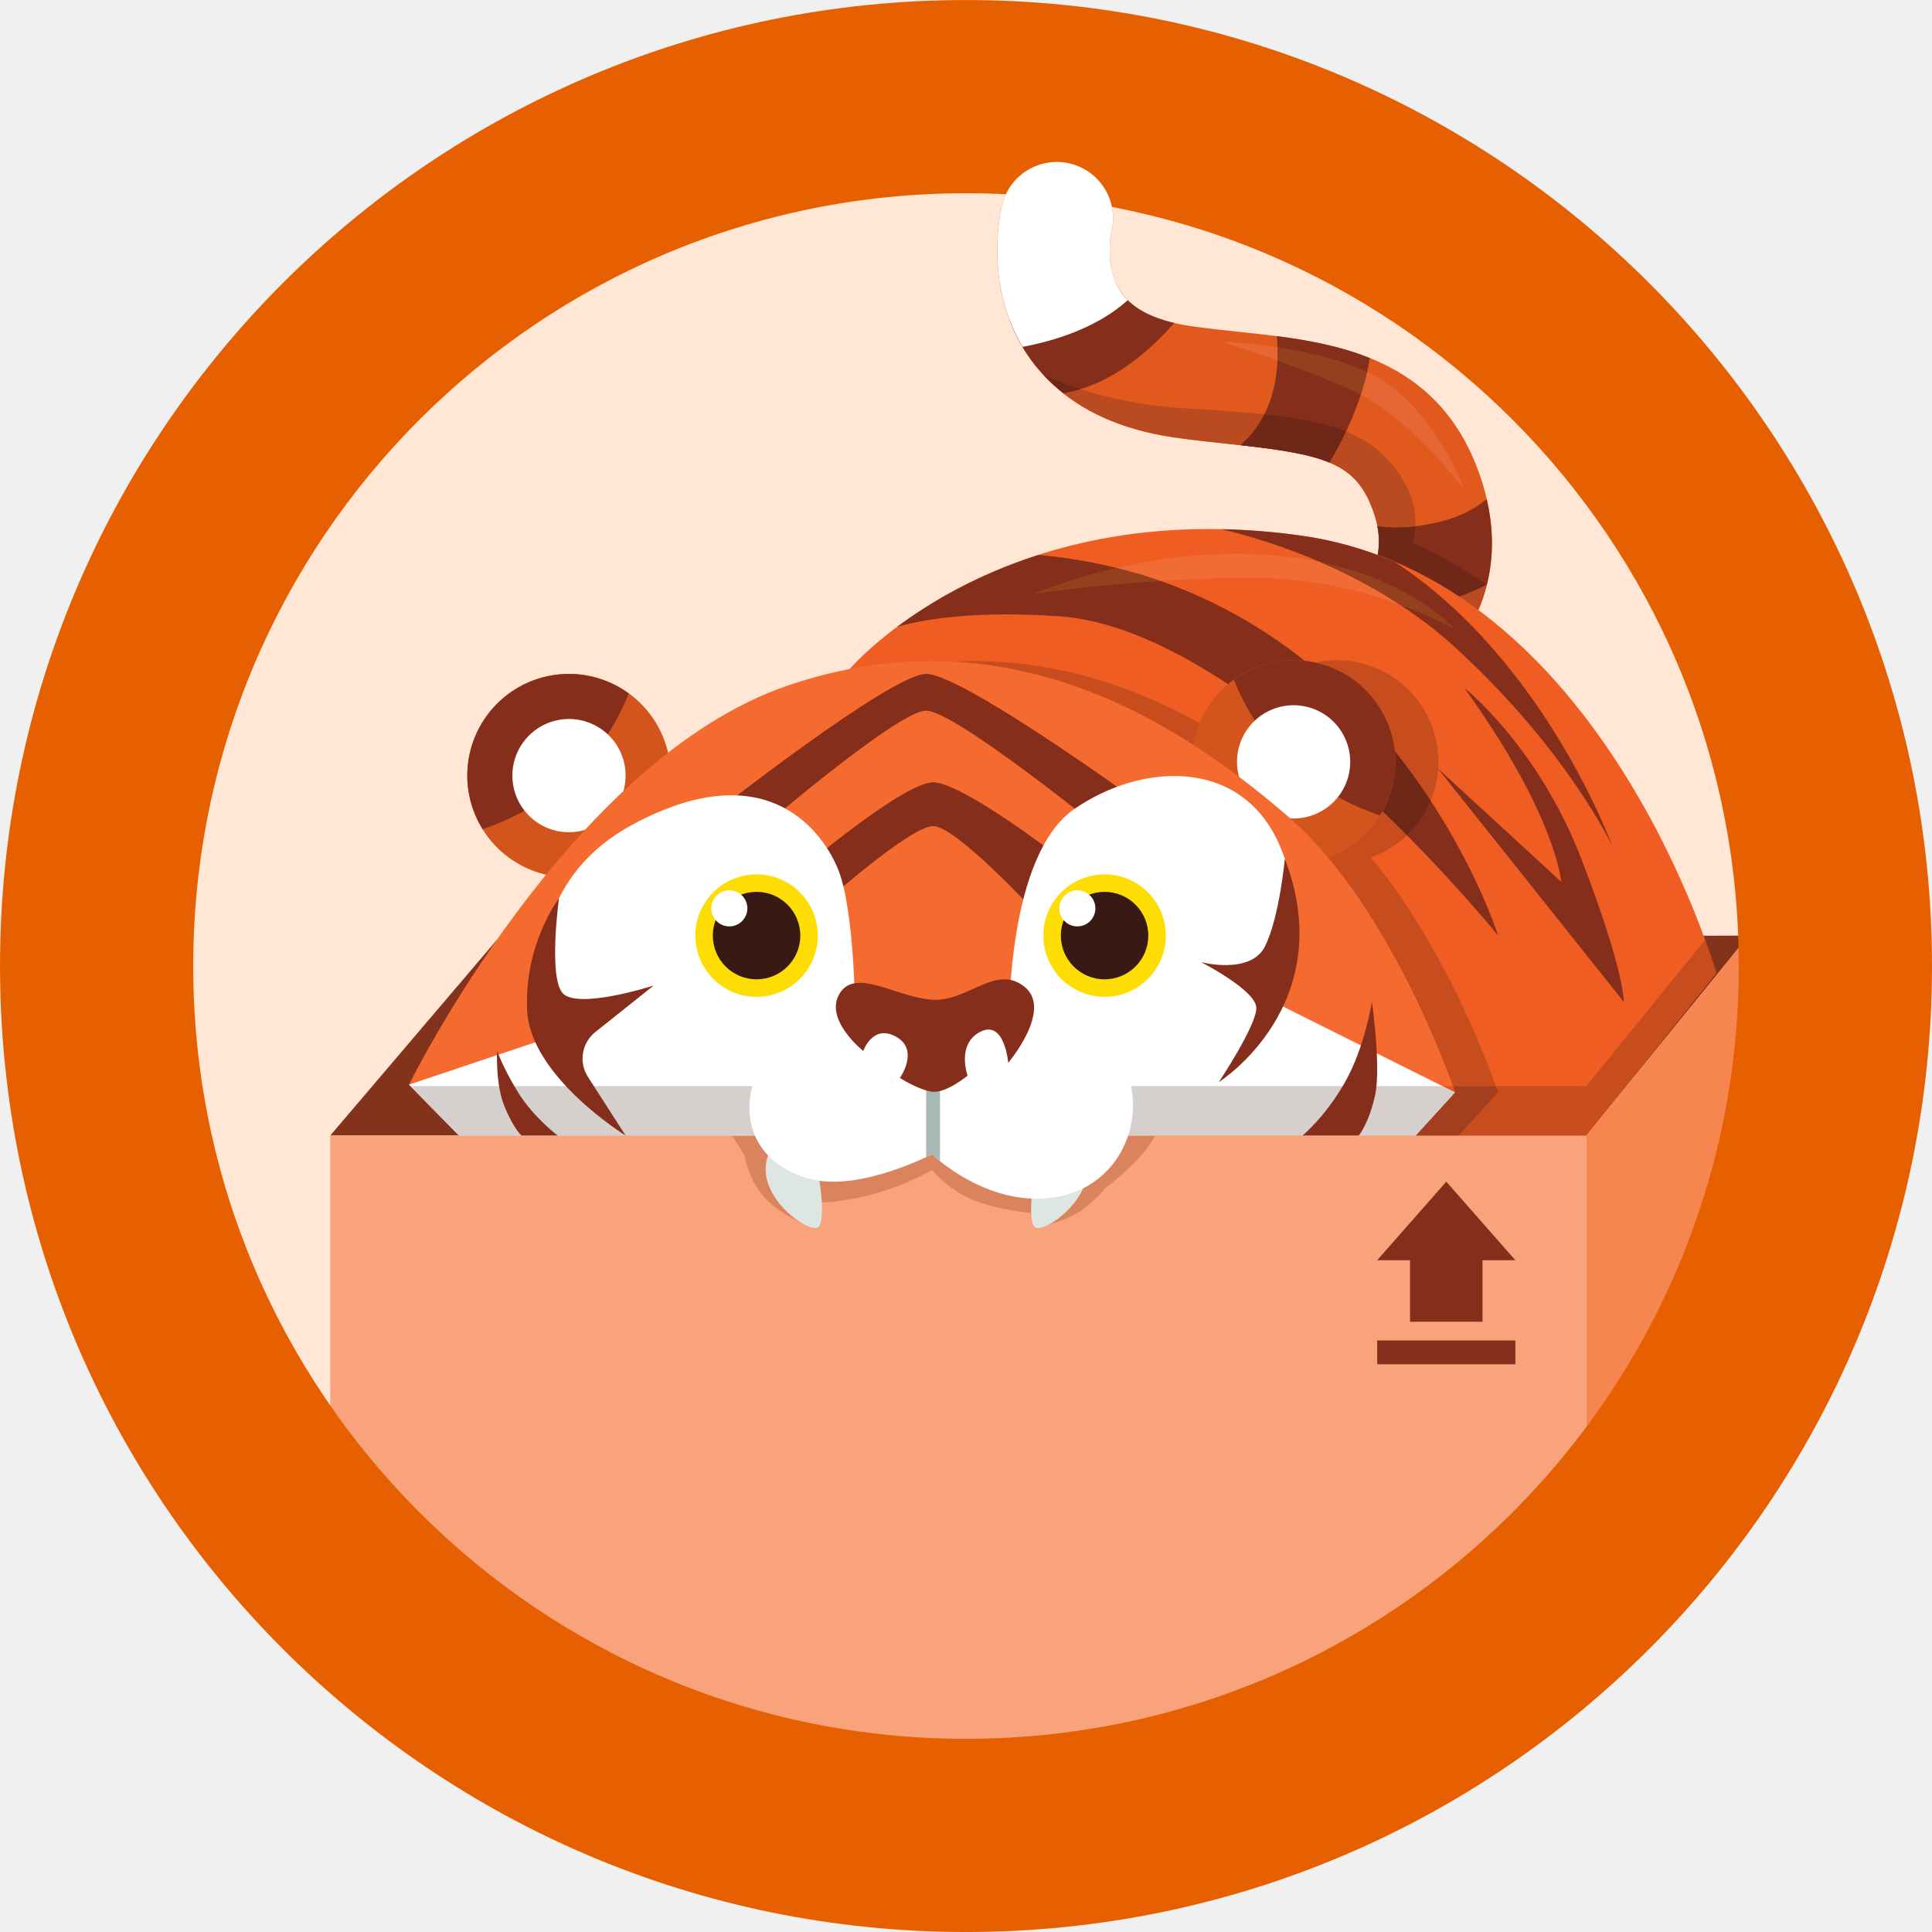
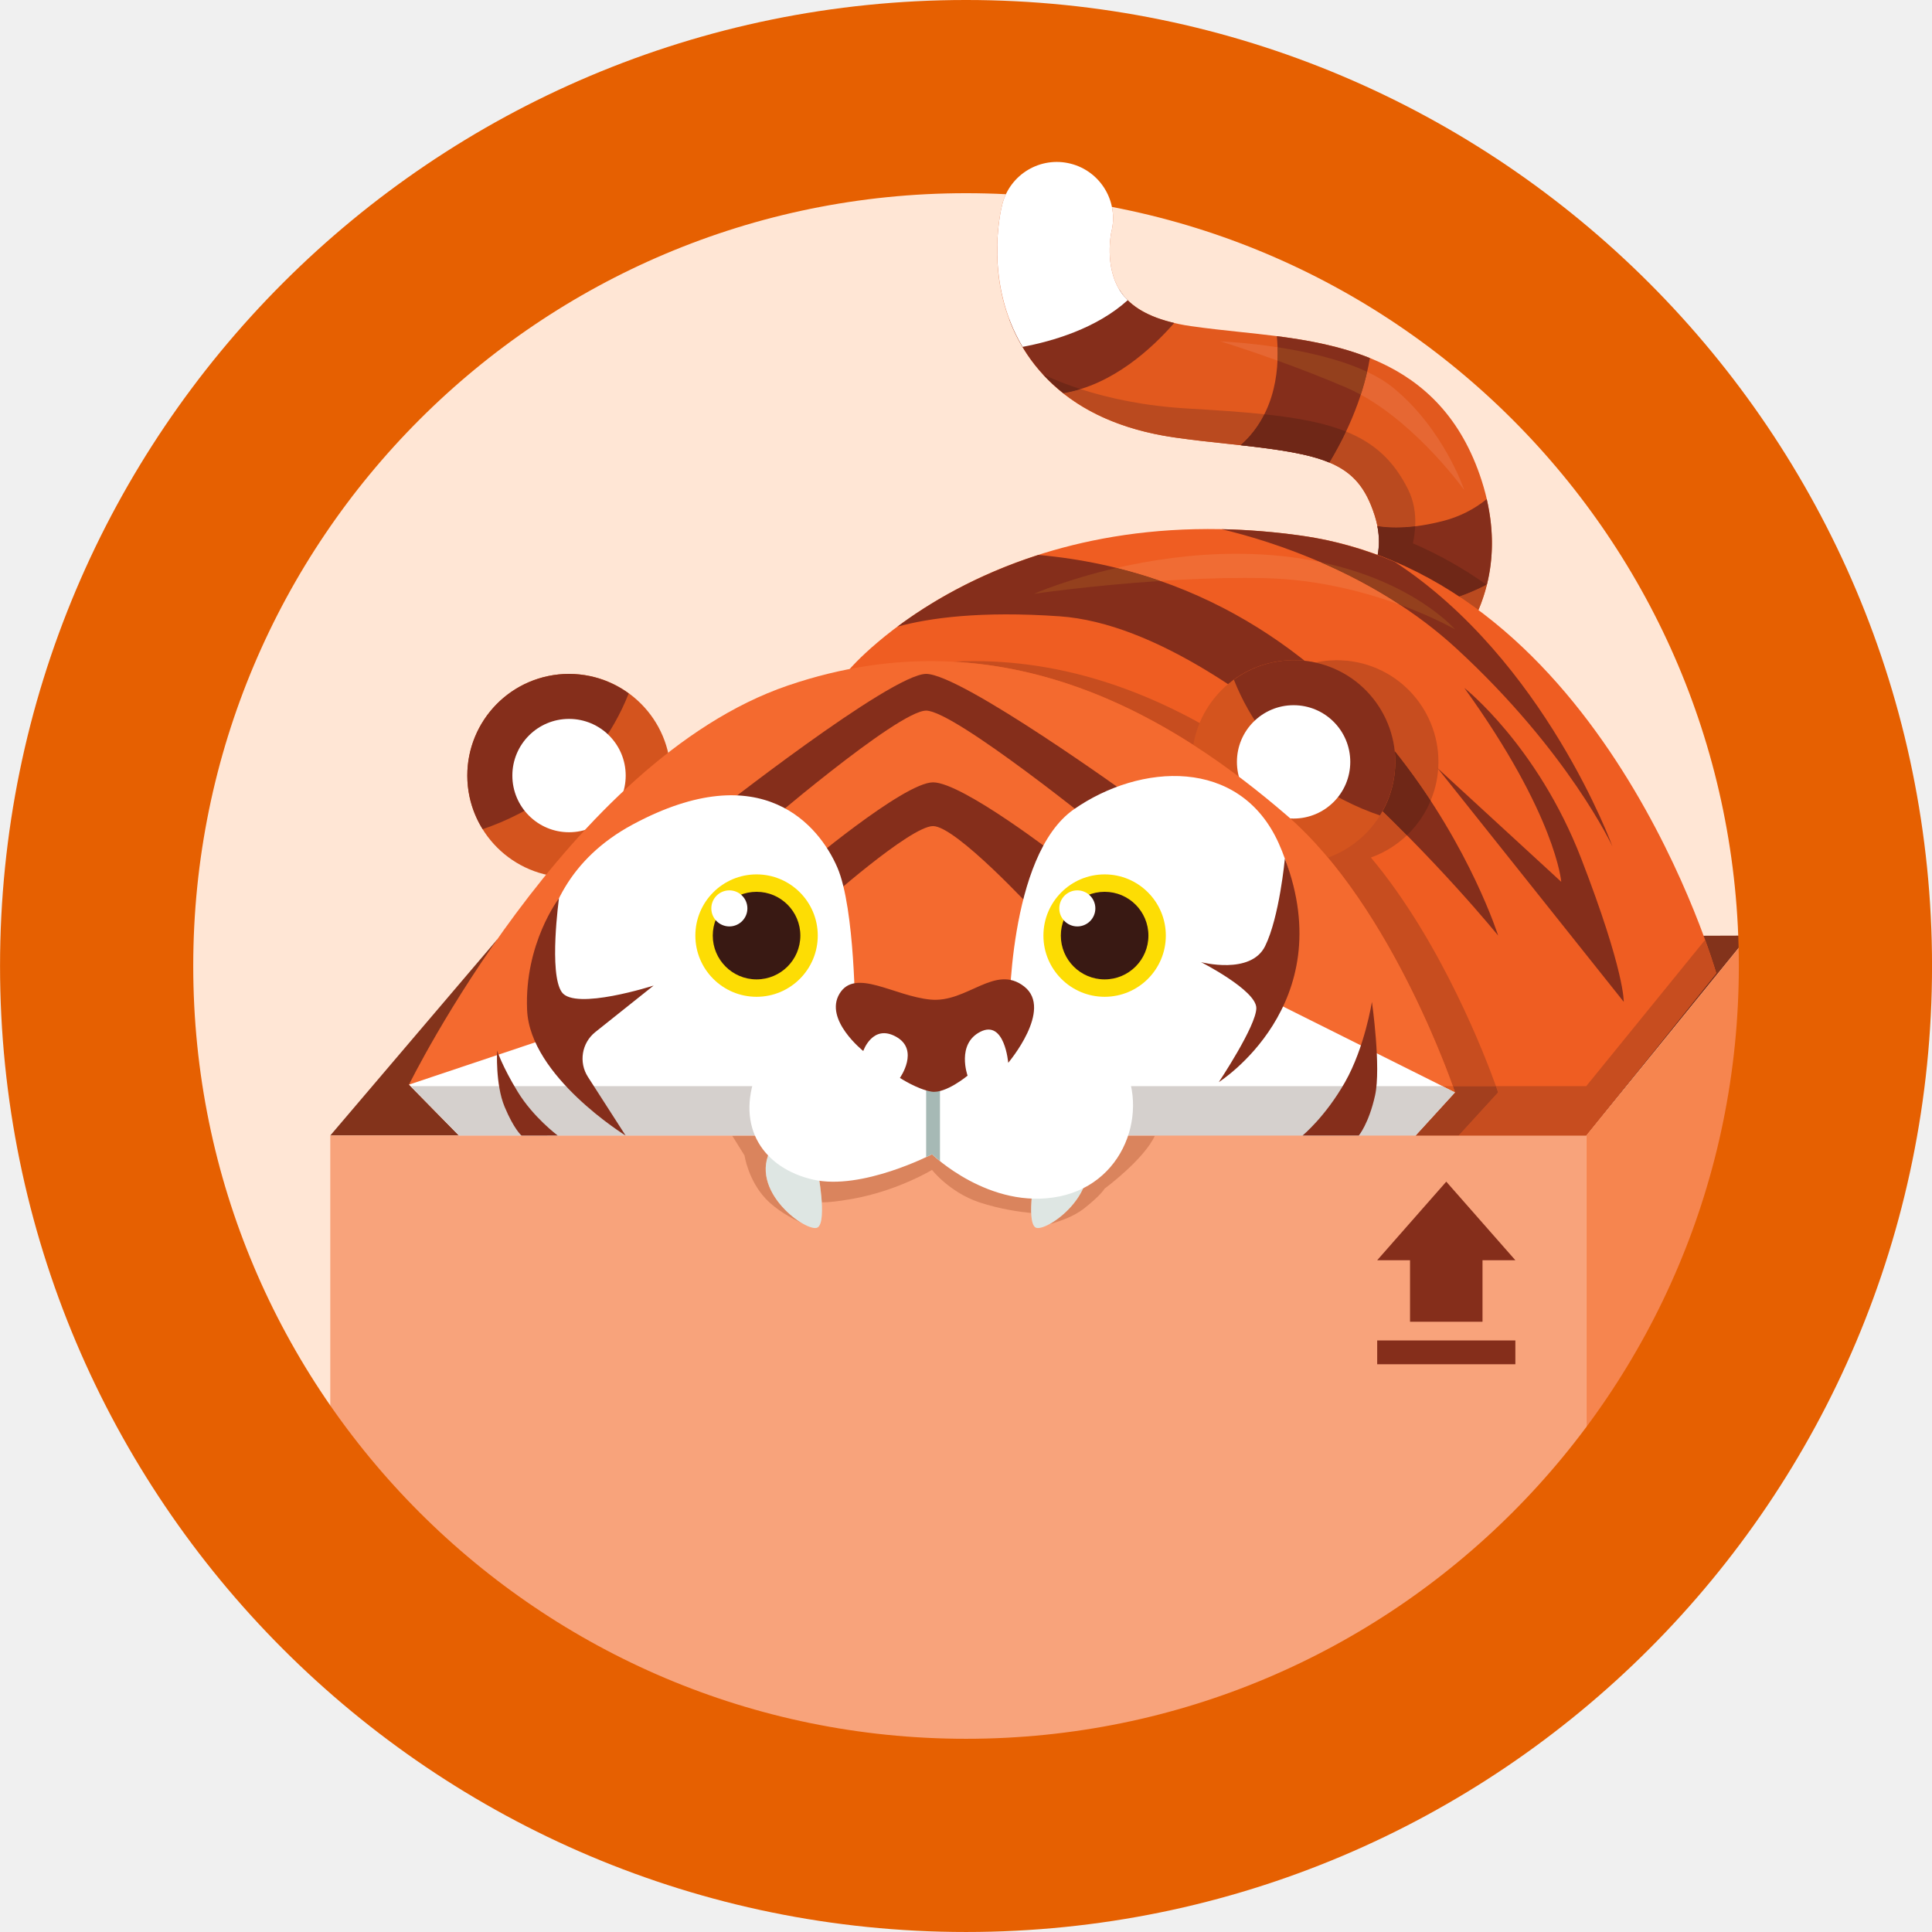
- <svg xmlns="http://www.w3.org/2000/svg" xml:space="preserve" viewBox="0 0 1024 1024">
-   <g style="display:inline" transform="matrix(5.4613 0 0 -5.4613 765.424 2013.635)">
-     <circle cx="-46.403" cy="-274.958" r="90" style="fill:#ffe6d5;fill-opacity:1;fill-rule:evenodd;stroke-width:1.682" transform="scale(1 -1)" />
-     <path d="m-108.102 258.507 16.177 19.001 121.483.403-15.767-19.404z" style="fill:#83331b;fill-opacity:1;fill-rule:nonzero;stroke:none;stroke-width:.1" />
-     <path d="M-144.135 321.99v68.084a24.036 10.884 0 0 1 21.686 10.82H3.322a18.141 11.338 0 0 1-1.508-4.523 18.141 11.338 0 0 1 16.574-11.293v-63.088z" style="fill:#f8a37b;fill-opacity:1;fill-rule:nonzero;stroke:none;stroke-width:.133" transform="matrix(.75 0 0 -.75 0 500)" />
-     <path d="M-38.324 249.896c1.962 1.06 4.991 4.244 3.122 7.428-.346.589-.684.968-1.008 1.183h8.145c-1.06-2.333-4.89-5.155-4.89-5.155s-.313-.606-2.011-1.941c-.961-.754-2.341-1.237-3.358-1.515m-24.041.131c-1.001.465-2.455 1.262-3.478 2.348-1.708 1.813-2.052 4.191-2.052 4.191l-1.208 1.941h4.853c-.324-.215-.661-.594-1.007-1.183-1.797-3.062.935-6.124 2.892-7.297m22.287.961c-1.065.104-3.04.372-5.015 1.03-2.911.97-4.609 3.153-4.609 3.153s-3.275-2.001-7.641-2.796c-1.458-.265-2.408-.354-3.028-.354h-.029c-.087 1.464-.387 3.029-.387 3.029s-.827 2.653-2.068 3.457h25.251c-1.241-.804-2.069-3.457-2.069-3.457s-.464-2.425-.405-4.062" style="fill:#da845d;fill-opacity:1;fill-rule:nonzero;stroke:none;stroke-width:.1" />
-     <path d="M-60.787 255.05s.923-4.821 0-5.458c-.922-.637-6.926 3.548-4.47 7.732s4.47-2.274 4.47-2.274m21.114 0s-.922-4.821 0-5.458c.923-.637 6.927 3.548 4.471 7.732s-4.471-2.274-4.471-2.274" style="fill:#dee6e3;fill-opacity:1;fill-rule:nonzero;stroke:none;stroke-width:.1" />
-     <path d="M-75.274 295.46c1.117-5.335-2.302-10.566-7.637-11.683s-10.565 2.302-11.682 7.637 2.302 10.566 7.637 11.683 10.565-2.302 11.682-7.637" style="fill:#d4541e;fill-opacity:1;fill-rule:nonzero;stroke:none;stroke-width:.1" />
-     <path d="M-79.137 301.411c-2.176 1.581-4.979 2.281-7.819 1.686-5.335-1.117-8.754-6.348-7.637-11.683.243-1.161.69-2.224 1.282-3.177 4.349 1.479 10.933 5.007 14.174 13.174" style="fill:#852e1b;fill-opacity:1;fill-rule:nonzero;stroke:none;stroke-width:.1" />
-     <path d="M-79.556 294.563c.621-2.97-1.282-5.881-4.252-6.503-2.969-.622-5.881 1.281-6.503 4.251s1.282 5.881 4.251 6.503c2.97.622 5.882-1.281 6.504-4.251" style="fill:#fff;fill-opacity:1;fill-rule:nonzero;stroke:none;stroke-width:.1" />
-     <path d="M-11.971 297.295c-2.292 0-4.427 1.456-5.185 3.752-.941 2.854.602 5.932 3.449 6.887 1.578.545 9.258 3.6 6.96 10.765-1.66 5.18-4.8 5.934-14.08 6.919-1.702.18-3.461.368-5.289.629-6.567.938-11.396 3.654-14.351 8.072-4.312 6.445-2.622 13.751-2.415 14.562.744 2.922 3.717 4.683 6.64 3.943 2.922-.745 4.687-3.718 3.942-6.64.002 0-.74-3.391.946-5.845 1.168-1.701 3.45-2.804 6.783-3.281 1.632-.233 3.292-.409 4.897-.58 8.623-.915 19.355-2.056 23.327-14.443 4.228-13.187-6.004-21.855-13.912-24.464a5.47 5.47 0 0 0-1.712-.276" style="fill:#e2591e;fill-opacity:1;fill-rule:nonzero;stroke:none;stroke-width:.1" />
-     <path d="m-31.354 340.339-.162.262c-3.6-2.3-8.146-2.791-10.691-2.868.426-1.138.987-2.289 1.74-3.414.966-1.445 2.153-2.688 3.516-3.766 4.784.793 8.636 4.38 10.757 6.815-2.455.573-4.194 1.564-5.16 2.971m11.595-14.838c3.913-.433 6.655-.862 8.622-1.688 1.349 2.24 3.232 5.957 3.93 10.147-2.897 1.167-6.016 1.739-9.03 2.126.263-2.716.078-7.398-3.522-10.585m23.915-13.51c.613 2.488.673 5.256-.025 8.278-1.075-.869-2.457-1.657-4.202-2.11-2.954-.768-5.066-.721-6.408-.509.581-2.947-.577-5.128-2.15-6.674 4.852-2.119 9.593-.653 12.785 1.015" style="fill:#852e1b;fill-opacity:1;fill-rule:nonzero;stroke:none;stroke-width:.1" />
-     <path d="M-6.447 314.857c-.003.001-.006.003-.009.004.012.064.024.128.034.193l.001.002.028.238c.031.251.052.506.056.77l.001.16c-.004.338-.027.685-.081 1.047l.001-.001c-.066.45-.167.916-.322 1.404.111-.352.199-.693.265-1.025-.002 0-.004 0-.006.001.201-1.021.194-1.95.032-2.793m-.292 3.82c-.003.007-.005.015-.008.022-.856 2.671-2.105 4.165-4.386 5.121 2.281-.956 3.53-2.45 4.386-5.121.003-.007.005-.015.008-.022m-13.018 6.825c-.347.039-.704.077-1.07.116-1.702.18-3.461.368-5.29.629-.048.007-.097.014-.146.022.049-.008.098-.015.147-.022 1.828-.261 3.587-.449 5.289-.629.366-.039.723-.077 1.07-.116m-6.54.772-.023.003zm-.075.011h-.003z" style="fill:#83bad2;fill-opacity:1;fill-rule:nonzero;stroke:none;stroke-width:.1" />
-     <path d="M3.323 309.507c-.608.453-1.229.89-1.865 1.311.962.334 1.851.733 2.646 1.146.013-.008.025-.017.037-.026-.211-.844-.488-1.653-.818-2.431m-7.988 8.008c-.71 0-1.312.056-1.808.134-.066.332-.154.673-.265 1.025-.001.001-.001.002-.001.003-.003.007-.005.015-.008.022-.856 2.671-2.105 4.165-4.386 5.121.494.82 1.059 1.839 1.612 3.006 2.749-1.108 4.625-2.821 6.016-5.603.566-1.131.757-2.351.695-3.592-.685-.082-1.303-.116-1.855-.116m-15.092 7.987c-.347.039-.704.077-1.07.116-1.702.18-3.461.368-5.289.629-.049.007-.098.014-.147.022a.4.4 0 0 0-.034.005l-.023.003c-.018.003-.035.005-.052.008h-.003c-4.878.737-8.769 2.481-11.64 5.178.341-.316.696-.619 1.064-.91.568.094 1.123.228 1.664.394 2.752-.893 6.221-1.645 10.437-1.887 2.795-.16 5.246-.326 7.403-.556-.54-1.068-1.287-2.095-2.31-3.002" style="fill:#ba4a1f;fill-opacity:1;fill-rule:nonzero;stroke:none;stroke-width:.1" />
-     <path d="M-36.951 330.553c-.368.291-.723.594-1.064.91-.306.287-.6.585-.883.893 1.024-.474 2.227-.959 3.611-1.409-.541-.166-1.096-.3-1.664-.394m25.818-6.733c-1.97.825-4.707 1.249-8.624 1.682 1.023.907 1.77 1.934 2.31 3.002 3.255-.346 5.842-.838 7.926-1.678a34.5 34.5 0 0 0-1.612-3.006m12.591-13.002c-2.431 1.612-5.063 2.99-7.905 4.039.162.843.169 1.772-.032 2.793.002-.001.004-.001.006-.001.496-.078 1.098-.134 1.808-.134.552 0 1.17.034 1.855.116-.027-.549-.104-1.101-.219-1.652a39.17 39.17 0 0 0 7.133-4.015c-.795-.413-1.684-.812-2.646-1.146" style="fill:#6f2717;fill-opacity:1;fill-rule:nonzero;stroke:none;stroke-width:.1" />
-     <path d="M1.956 321.14s-4.428 6.195-10.044 9.266c.233.715.442 1.456.617 2.217.927-.436 1.771-.935 2.477-1.507 4.964-4.019 6.95-9.976 6.95-9.976m-18.127 12.572c-3.248 1.173-5.535 1.865-5.535 1.865s2.427-.091 5.54-.568c.014-.409.015-.844-.005-1.297" style="fill:#e66733;fill-opacity:1;fill-rule:nonzero;stroke:none;stroke-width:.1" />
-     <path d="M-8.088 330.406c-.478.261-.964.5-1.456.71-2.364 1.009-4.67 1.89-6.627 2.596.02.453.019.888.005 1.297 2.763-.423 6.066-1.15 8.695-2.386-.175-.761-.384-1.502-.617-2.217" style="fill:#94401d;fill-opacity:1;fill-rule:nonzero;stroke:none;stroke-width:.1" />
-     <path d="M-57.687 303.784s14.474 17.064 43.825 12.94 40.267-42.45 40.267-42.45l-12.614-15.767h-71.478z" style="fill:#ef5d22;fill-opacity:1;fill-rule:nonzero;stroke:none;stroke-width:.1" />
-     <path d="M-53.065 307.89c3.118.854 8.074 1.536 15.715 1.011 18.532-1.273 42.591-30.99 42.591-30.99s-10.668 33.893-44.619 36.942c-6.085-1.951-10.642-4.693-13.687-6.963" style="fill:#852e1b;fill-opacity:1;fill-rule:nonzero;stroke:none;stroke-width:.1" />
-     <path d="M5.028 263.299H.844c-1.15 3.215-6.923 18.376-16.161 26.318-7.613 6.544-18.654 14.166-32.41 14.879.704.036 1.401.054 2.092.054 9.919 0 18.501-3.657 25.49-8.144.021.129.034.258.061.388.293 1.403.874 2.67 1.665 3.758 5.534-3.983 10.713-8.764 14.808-12.906a9.89 9.89 0 0 0-3.497-2.159c6.883-8.215 11.163-19.471 12.136-22.188m-6.338 27.706c-2.837 4.334-6.709 9.107-11.819 13.25.149.042.3.08.451.116l.167.041c.259.056.521.099.786.134l.227.033c.249.027.501.04.754.048.091.003.181.012.273.012h.023c.245 0 .492-.016.74-.034.09-.006.18-.006.271-.015.344-.035.689-.086 1.035-.159 5.335-1.117 8.754-6.347 7.637-11.682-.117-.56-.289-1.092-.492-1.606l-.034-.091a1 1 0 0 0-.019-.047" style="fill:#c74d1f;fill-opacity:1;fill-rule:nonzero;stroke:none;stroke-width:.1" />
-     <path d="M-3.611 287.646c-4.095 4.142-9.274 8.923-14.808 12.906.616.847 1.361 1.585 2.198 2.193.269.196.548.378.835.545l.017.01c.278.161.564.309.857.443l.053.025c.278.125.562.236.852.335l.105.038c.124.04.248.078.373.114 5.11-4.143 8.982-8.916 11.819-13.25-.207-.503-.456-.98-.737-1.433v-.001a9.85 9.85 0 0 0-1.564-1.925" style="fill:#6f2717;fill-opacity:1;fill-rule:nonzero;stroke:none;stroke-width:.1" />
-     <path d="M-24.269 296.794c-1.117-5.335 2.303-10.565 7.637-11.682 5.335-1.117 10.566 2.302 11.683 7.637s-2.302 10.565-7.637 11.682-10.565-2.302-11.683-7.637" style="fill:#d4541e;fill-opacity:1;fill-rule:nonzero;stroke:none;stroke-width:.1" />
-     <path d="M-20.406 302.745c2.176 1.581 4.98 2.281 7.82 1.686 5.335-1.117 8.754-6.347 7.637-11.682-.243-1.162-.691-2.225-1.282-3.178-4.35 1.48-10.934 5.007-14.175 13.174" style="fill:#852e1b;fill-opacity:1;fill-rule:nonzero;stroke:none;stroke-width:.1" />
-     <path d="M-19.986 295.897c-.622-2.969 1.282-5.881 4.251-6.503 2.97-.622 5.881 1.282 6.503 4.251.622 2.97-1.281 5.882-4.251 6.504-2.97.621-5.881-1.282-6.503-4.252" style="fill:#fff;fill-opacity:1;fill-rule:nonzero;stroke:none;stroke-width:.1" />
-     <path d="m-95.609 258.507-4.852 4.94s15.465 31.449 36.75 38.724c21.286 7.276 38.024-3.64 48.394-12.554 10.37-8.915 16.373-26.926 16.373-26.926l-3.82-4.184z" style="fill:#f46a2f;fill-opacity:1;fill-rule:nonzero;stroke:none;stroke-width:.1" />
-     <path d="M-71.124 289.571s17.435 13.737 20.853 13.737c3.419 0 20.078-12.054 20.078-12.054l-2.762-3.317s-14.548 11.807-17.316 11.807-16.459-11.807-16.459-11.807z" style="fill:#852e1b;fill-opacity:1;fill-rule:nonzero;stroke:none;stroke-width:.1" />
-     <path d="M-62.485 284.293s10.016 8.491 12.885 8.491 12.401-7.399 12.401-7.399l-2.597-5.067s-7.579 8.22-9.804 8.22-10.777-7.641-10.777-7.641z" style="fill:#852e1b;fill-opacity:1;fill-rule:nonzero;stroke:none;stroke-width:.1" />
-     <path d="m-100.461 263.447 13.49 4.52s-4.302 14.009 8.251 20.74 18.102-.182 19.83-4.184c1.729-4.003 1.729-14.555 1.729-14.555h14.954s-.157 15.707 6.271 20.194c6.428 4.488 16.095 5.094 19.873-3.274 3.778-8.369 0-15.646 0-15.646l17.119-8.551-3.82-4.184h-92.845z" style="fill:#fff;fill-opacity:1;fill-rule:nonzero;stroke:none;stroke-width:.1" />
-     <path d="M-60.787 277.911c0-3.282-2.66-5.943-5.943-5.943-3.282 0-5.943 2.661-5.943 5.943s2.661 5.943 5.943 5.943c3.283 0 5.943-2.661 5.943-5.943" style="fill:#fddd04;fill-opacity:1;fill-rule:nonzero;stroke:none;stroke-width:.1" />
-     <path d="M-62.485 277.911c0-2.344-1.901-4.245-4.245-4.245s-4.244 1.901-4.244 4.245 1.9 4.244 4.244 4.244 4.245-1.9 4.245-4.244" style="fill:#391913;fill-opacity:1;fill-rule:nonzero;stroke:none;stroke-width:.1" />
-     <path d="M-67.622 280.554c0-.967-.784-1.751-1.751-1.751s-1.751.784-1.751 1.751.784 1.751 1.751 1.751 1.751-.784 1.751-1.751" style="fill:#fff;fill-opacity:1;fill-rule:nonzero;stroke:none;stroke-width:.1" />
-     <path d="M-27.012 277.911c0-3.282-2.661-5.943-5.943-5.943s-5.943 2.661-5.943 5.943 2.661 5.943 5.943 5.943 5.943-2.661 5.943-5.943" style="fill:#fddd04;fill-opacity:1;fill-rule:nonzero;stroke:none;stroke-width:.1" />
-     <path d="M-28.71 277.911c0-2.344-1.901-4.245-4.245-4.245s-4.244 1.901-4.244 4.245 1.9 4.244 4.244 4.244 4.245-1.9 4.245-4.244" style="fill:#391913;fill-opacity:1;fill-rule:nonzero;stroke:none;stroke-width:.1" />
-     <path d="M-33.847 280.554c0-.967-.784-1.751-1.752-1.751-.967 0-1.751.784-1.751 1.751s.784 1.751 1.751 1.751c.968 0 1.752-.784 1.752-1.751" style="fill:#fff;fill-opacity:1;fill-rule:nonzero;stroke:none;stroke-width:.1" />
-     <path d="M13.791 258.507H1.42l3.821 4.184s-.072.214-.213.608h8.763l11.536 14.197c.723-1.989 1.073-3.206 1.078-3.222z" style="fill:#c74d1f;fill-opacity:1;fill-rule:nonzero;stroke:none;stroke-width:.1" />
-     <path d="M1.42 258.507h-4.184l3.82 4.184s-.071.214-.212.608h4.184c.141-.394.213-.608.213-.608z" style="fill:#a33f1e;fill-opacity:1;fill-rule:nonzero;stroke:none;stroke-width:.1" />
-     <path d="m1.056 262.691-1.217.608h1.005c.141-.394.212-.608.212-.608" style="fill:#de581d;fill-opacity:1;fill-rule:nonzero;stroke:none;stroke-width:.1" />
-     <path d="M-2.764 258.507h-92.845l-4.706 4.792H-.161l1.217-.608z" style="fill:#d5d0cd;fill-opacity:1;fill-rule:nonzero;stroke:none;stroke-width:.1" />
-     <path d="M-58.975 271.483s-5.68-1.462-7.755-6.855c-2.075-5.394.745-9.305 5.475-10.397 4.731-1.091 11.553 2.456 11.553 2.456s5.602-5.458 12.352-4.093c6.75 1.364 8.934 9.096 5.659 13.736-3.275 4.639-11.28 5.153-11.28 5.153s-12.179-3.488-16.004 0" style="fill:#fff;fill-opacity:1;fill-rule:nonzero;stroke:none;stroke-width:.1" />
-     <path d="M-49.702 256.687s.282-.27.773-.664v8.605c0 .37-.301.671-.671.671-.369 0-.671-.301-.671-.671v-8.217c.356.167.569.276.569.276" style="fill:#a6b9b5;fill-opacity:1;fill-rule:nonzero;stroke:none;stroke-width:.1" />
-     <path d="M-42.306 265.564s4.394 5.176 1.554 7.403c-2.841 2.228-5.535-1.611-9.101-1.267s-7.301 3.095-8.825.572c-1.523-2.522 2.303-5.562 2.303-5.562s.908 2.659 3.196 1.379c2.289-1.28.361-3.99.361-3.99s1.685-1.104 3.059-1.331c1.374-.228 3.509 1.549 3.509 1.549s-1.109 3.074 1.246 4.262c2.356 1.189 2.698-3.015 2.698-3.015m-43.599 15.964s-3.367-4.374-3.094-10.832c.273-6.459 9.56-12.189 9.56-12.189l-3.656 5.688c-.913 1.42-.603 3.3.717 4.353l5.659 4.513s-7.641-2.456-8.914-.637c-1.274 1.82-.272 9.104-.272 9.104m70.447 3.852s-.525-5.679-1.92-8.498c-1.396-2.82-6.217-1.547-6.217-1.547s5.367-2.729 5.367-4.457c0-1.729-3.639-7.186-3.639-7.186s11.817 7.446 6.409 21.688m-70.569-26.873s-2.365 1.758-3.882 4.245c-1.516 2.486-2.001 4.002-2.001 4.002s-.182-3.275.728-5.458 1.637-2.789 1.637-2.789zm72.286 0s2.209 1.81 4.124 5.185c1.915 3.374 2.608 7.791 2.608 7.791s.909-6.366.303-9.095c-.607-2.729-1.577-3.881-1.577-3.881zm8.953 55.667c-2.809 1.198-5.822 2.093-9.074 2.55-2.707.38-5.285.578-7.739.628 4.835-1.15 14.841-4.264 22.793-11.581 10.901-10.029 15.146-19.22 15.146-19.22s-6.557 18.098-21.126 27.623" style="fill:#852e1b;fill-opacity:1;fill-rule:nonzero;stroke:none;stroke-width:.1" />
-     <path d="M1.956 301.951s7.105-5.586 11.35-16.571 4.124-13.897 4.124-13.897l-18.072 22.682 12.008-11.037s-.486 6.443-9.41 18.823" style="fill:#852e1b;fill-opacity:1;fill-rule:nonzero;stroke:none;stroke-width:.1" />
-     <path d="m39.412 296.119-21.023 25.871v59.926a9.297 17.234 0 0 1 5.42-3.23 9.297 17.234 0 0 1 5.197 2.943l10.406-18.885z" style="fill:#f6854f;fill-opacity:1;fill-rule:nonzero;stroke:none;stroke-width:.133" transform="matrix(.75 0 0 -.75 0 500)" />
-     <path d="M-3.31 240.435h7.034v5.97h3.188l-6.705 7.626-6.705-7.626h3.188zm3.517-1.815h-6.705v-2.309h13.41v2.309z" style="fill:#852e1b;fill-opacity:1;fill-rule:nonzero;stroke:none;stroke-width:.1" />
-     <path d="M-4.287 310.02c-3.321 1.214-7.933 2.459-13.091 2.58-.665.016-1.339.023-2.015.023-2.736 0-5.535-.12-8.147-.292-1.365.475-2.782.899-4.25 1.261 3.254.749 7.275 1.374 11.627 1.374 1.151 0 2.323-.044 3.511-.14 1.663-.135 3.198-.364 4.61-.658 2.489-1.076 5.144-2.437 7.755-4.148" style="fill:#f06c34;fill-opacity:1;fill-rule:nonzero;stroke:none;stroke-width:.1" />
-     <path d="M-39.796 311.084s3.151 1.392 8.006 2.508c1.468-.362 2.885-.786 4.25-1.261-6.75-.447-12.256-1.247-12.256-1.247m40.852-3.456s-2.028 1.18-5.343 2.392c-2.611 1.711-5.266 3.072-7.755 4.148 9.116-1.899 13.098-6.54 13.098-6.54" style="fill:#94401d;fill-opacity:1;fill-rule:nonzero;stroke:none;stroke-width:.1" />
-     <path d="M-46.403 368.707a93.75 93.75 0 0 1-93.75-93.75 93.75 93.75 0 0 1 93.75-93.75 93.75 93.75 0 0 1 93.75 93.75 93.75 93.75 0 0 1-93.75 93.75m0-18.75a75 75 0 0 0 75-75 75 75 0 0 0-75-75 75 75 0 0 0-75 75 75 75 0 0 0 75 75" style="display:inline;fill:#e66001;fill-opacity:1;fill-rule:evenodd;stroke-width:.691" />
-     <path d="M-31.354 340.339c-1.686 2.454-.944 5.845-.946 5.845.745 2.922-1.02 5.895-3.942 6.64-2.923.74-5.896-1.021-6.64-3.943-.2-.781-1.757-7.578 1.972-13.834 2.907.545 7.163 1.779 10.204 4.534-.24.239-.463.488-.648.758" style="display:inline;fill:#fff;fill-opacity:1;fill-rule:nonzero;stroke:none;stroke-width:.1" />
+ <svg xmlns="http://www.w3.org/2000/svg" viewBox="0 0 1024 1024">
+   <g transform="matrix(5.4613 0 0 -5.4613 765.424 2013.635)">
+     <circle cx="-46.4" cy="274.96" r="90" fill="#ffe6d5" />
+     <path fill="#83331b" d="m-108.102 258.507 16.177 19 121.483.404-15.767-19.404z" />
+     <path fill="#f8a37b" d="M-108.101 258.507v-51.063a18.027 8.163 0 0 0 16.264-8.115H2.492a13.605 8.503 0 0 0-1.131 3.393 13.605 8.503 0 0 0 12.43 8.47v47.315z" />
+     <path fill="#da845d" d="M-38.324 249.896c1.962 1.06 4.991 4.244 3.122 7.428-.346.589-.684.968-1.008 1.183h8.145c-1.06-2.333-4.89-5.155-4.89-5.155s-.313-.606-2.01-1.941c-.962-.754-2.342-1.237-3.359-1.515m-24.04.13c-1.002.466-2.456 1.263-3.479 2.349-1.708 1.813-2.052 4.19-2.052 4.19l-1.208 1.942h4.853c-.324-.215-.66-.594-1.007-1.183-1.797-3.062.935-6.124 2.892-7.297m22.287.96c-1.065.105-3.04.373-5.015 1.03-2.91.97-4.609 3.154-4.609 3.154s-3.275-2.001-7.64-2.796c-1.459-.265-2.409-.354-3.029-.354h-.029c-.087 1.464-.387 3.029-.387 3.029s-.827 2.653-2.068 3.457h25.251c-1.24-.804-2.069-3.457-2.069-3.457s-.464-2.425-.405-4.062" />
+     <path fill="#dee6e3" d="M-60.787 255.05s.923-4.821 0-5.458c-.922-.637-6.926 3.548-4.47 7.732s4.47-2.274 4.47-2.274m21.114 0s-.922-4.821 0-5.458c.923-.637 6.927 3.548 4.471 7.732s-4.47-2.274-4.47-2.274" />
+     <circle cx="-84.93" cy="293.44" r="9.87" fill="#d4541e" />
+     <path fill="#852e1b" d="M-79.137 301.41a9.83 9.83 0 0 1-7.819 1.687c-5.335-1.117-8.754-6.348-7.637-11.683a9.8 9.8 0 0 1 1.282-3.177c4.35 1.479 10.933 5.007 14.174 13.174" />
+     <circle cx="-84.93" cy="293.44" r="5.5" fill="#fff" />
+     <path fill="#e2591e" d="M-11.97 297.295a5.461 5.461 0 0 0-1.736 10.639c1.577.545 9.257 3.6 6.96 10.765-1.66 5.18-4.8 5.934-14.08 6.919-1.703.18-3.462.368-5.29.629-6.567.938-11.396 3.654-14.35 8.072-4.313 6.445-2.623 13.75-2.416 14.562a5.46 5.46 0 1 0 10.582-2.697c.002 0-.74-3.391.946-5.845 1.168-1.701 3.45-2.804 6.783-3.281 1.632-.233 3.292-.41 4.897-.58 8.623-.915 19.355-2.056 23.327-14.443 4.228-13.187-6.004-21.855-13.912-24.464a5.5 5.5 0 0 0-1.712-.276" />
+     <path fill="#852e1b" d="m-31.354 340.339-.162.262c-3.6-2.3-8.146-2.791-10.69-2.868a16.5 16.5 0 0 1 1.74-3.414c.965-1.445 2.152-2.688 3.515-3.766 4.784.793 8.636 4.38 10.757 6.815-2.455.573-4.194 1.564-5.16 2.97m11.595-14.837c3.913-.433 6.655-.862 8.622-1.688 1.35 2.24 3.232 5.957 3.93 10.147-2.897 1.167-6.016 1.739-9.03 2.126.263-2.716.078-7.398-3.522-10.585m23.915-13.51c.613 2.488.673 5.256-.025 8.278a11 11 0 0 0-4.202-2.11c-2.954-.768-5.066-.721-6.408-.51.581-2.946-.577-5.127-2.15-6.673 4.852-2.12 9.593-.653 12.785 1.015" />
+     <path fill="#83bad2" d="M-6.447 314.857q-.005.001-.009.004.018.096.034.193l.001.002.028.238q.048.375.056.77l.001.16a8 8 0 0 1-.08 1.047v-.001c-.066.45-.167.916-.322 1.404q.167-.527.265-1.025h-.006c.201-1.02.194-1.95.032-2.792m-.292 3.82-.008.022c-.856 2.67-2.105 4.165-4.386 5.12 2.281-.955 3.53-2.45 4.386-5.12zm-13.018 6.825q-.52.058-1.07.116c-1.702.18-3.46.368-5.29.629l-.146.022.147-.022c1.828-.261 3.587-.45 5.29-.63q.548-.057 1.07-.115m-6.54.772-.024.003zm-.076.01h-.003z" />
+     <path fill="#ba4a1f" d="M3.323 309.507q-.911.68-1.865 1.31c.962.335 1.851.734 2.646 1.147l.037-.026a16.4 16.4 0 0 0-.818-2.431m-7.988 8.008c-.71 0-1.312.056-1.808.134a10 10 0 0 1-.265 1.025v.003l-.009.022c-.856 2.67-2.105 4.165-4.386 5.12.494.82 1.06 1.84 1.612 3.007 2.75-1.108 4.625-2.821 6.016-5.603.566-1.131.757-2.351.695-3.592a16 16 0 0 0-1.855-.116m-15.092 7.987q-.52.058-1.07.116c-1.702.18-3.46.368-5.289.629l-.147.022-.034.005-.023.003-.052.008h-.003c-4.878.737-8.769 2.48-11.64 5.178q.512-.475 1.064-.91c.568.094 1.123.228 1.664.394 2.752-.893 6.221-1.645 10.437-1.887 2.795-.16 5.246-.326 7.403-.556a10 10 0 0 0-2.31-3.002" />
+     <path fill="#6f2717" d="M-36.95 330.553q-.553.435-1.065.91-.459.43-.883.893a33 33 0 0 1 3.611-1.41 13 13 0 0 0-1.664-.393m25.818-6.733c-1.97.825-4.707 1.249-8.624 1.682a10 10 0 0 1 2.31 3.002c3.255-.346 5.842-.838 7.926-1.678a35 35 0 0 0-1.612-3.006m12.591-13.002a38.3 38.3 0 0 1-7.905 4.039c.162.843.17 1.772-.032 2.793l.006-.001a11.6 11.6 0 0 1 1.808-.134c.552 0 1.17.034 1.855.116a11 11 0 0 0-.219-1.652 39 39 0 0 0 7.133-4.015 20 20 0 0 0-2.646-1.146" />
+     <path fill="#e66733" d="M1.956 321.14s-4.428 6.195-10.044 9.266c.233.715.442 1.456.617 2.217.927-.436 1.771-.935 2.477-1.507 4.964-4.02 6.95-9.976 6.95-9.976m-18.127 12.572c-3.248 1.173-5.535 1.865-5.535 1.865s2.427-.091 5.54-.568a17 17 0 0 0-.005-1.297" />
+     <path fill="#94401d" d="M-8.088 330.406c-.478.26-.964.5-1.456.71a126 126 0 0 1-6.627 2.596c.02.453.02.888.005 1.297 2.763-.423 6.066-1.15 8.695-2.386a26 26 0 0 0-.617-2.217" />
+     <path fill="#ef5d22" d="M-57.687 303.784s14.474 17.064 43.825 12.94 40.267-42.45 40.267-42.45l-12.614-15.767h-71.478z" />
+     <path fill="#852e1b" d="M-53.065 307.89c3.118.854 8.074 1.536 15.715 1.01 18.532-1.272 42.591-30.99 42.591-30.99s-10.668 33.894-44.619 36.943c-6.085-1.951-10.642-4.693-13.687-6.963" />
+     <path fill="#c74d1f" d="M5.028 263.299H.844c-1.15 3.215-6.923 18.376-16.16 26.318-7.614 6.544-18.655 14.166-32.41 14.879a41 41 0 0 0 2.091.054c9.92 0 18.501-3.657 25.49-8.144.021.129.034.258.061.388a9.8 9.8 0 0 0 1.665 3.758c5.534-3.983 10.713-8.764 14.808-12.906a9.9 9.9 0 0 0-3.497-2.16c6.883-8.214 11.163-19.47 12.136-22.187m-6.338 27.706c-2.837 4.334-6.709 9.107-11.819 13.25q.225.062.451.116l.167.04q.39.084.786.135l.227.033c.25.027.501.04.754.048.091.003.181.012.273.012h.023c.245 0 .492-.016.74-.034.09-.006.18-.006.271-.015a10 10 0 0 0 1.035-.16c5.335-1.116 8.754-6.346 7.637-11.681a10 10 0 0 0-.492-1.606l-.034-.091z" />
+     <path fill="#6f2717" d="M-3.61 287.646c-4.096 4.142-9.275 8.923-14.809 12.906a9.9 9.9 0 0 0 3.033 2.738l.017.01q.417.241.857.443l.053.025q.417.187.852.335l.105.038q.186.06.373.114c5.11-4.143 8.982-8.916 11.82-13.25a10 10 0 0 0-.738-1.433v-.001a10 10 0 0 0-1.564-1.925" />
+     <circle cx="-14.61" cy="294.77" r="9.87" fill="#d4541e" />
+     <path fill="#852e1b" d="M-20.406 302.745a9.83 9.83 0 0 0 7.82 1.686c5.335-1.117 8.754-6.347 7.637-11.682a9.8 9.8 0 0 0-1.282-3.178c-4.35 1.48-10.934 5.007-14.175 13.174" />
+     <circle cx="-14.61" cy="294.77" r="5.5" fill="#fff" />
+     <path fill="#f46a2f" d="m-95.609 258.507-4.852 4.94s15.465 31.449 36.75 38.724c21.286 7.276 38.024-3.64 48.394-12.554S1.056 262.69 1.056 262.69l-3.82-4.184z" />
+     <path fill="#852e1b" d="M-71.124 289.57s17.435 13.738 20.853 13.738c3.42 0 20.078-12.054 20.078-12.054l-2.762-3.317s-14.548 11.807-17.316 11.807-16.459-11.807-16.459-11.807z" />
+     <path fill="#852e1b" d="M-62.485 284.293s10.016 8.49 12.885 8.49 12.401-7.398 12.401-7.398l-2.597-5.067s-7.579 8.22-9.804 8.22-10.777-7.641-10.777-7.641z" />
+     <path fill="#fff" d="m-100.46 263.447 13.49 4.52s-4.303 14.009 8.25 20.74 18.102-.182 19.83-4.184c1.73-4.003 1.73-14.555 1.73-14.555h14.953s-.157 15.707 6.271 20.194c6.428 4.488 16.095 5.094 19.873-3.274 3.778-8.37 0-15.646 0-15.646l17.12-8.551-3.82-4.184H-95.61z" />
+     <circle cx="-66.73" cy="277.91" r="5.94" fill="#fddd04" />
+     <circle cx="-66.73" cy="277.91" r="4.25" fill="#391913" />
+     <circle cx="-69.37" cy="280.55" r="1.75" fill="#fff" />
+     <circle cx="-32.95" cy="277.91" r="5.94" fill="#fddd04" />
+     <circle cx="-32.95" cy="277.91" r="4.25" fill="#391913" />
+     <circle cx="-35.6" cy="280.55" r="1.75" fill="#fff" />
+     <path fill="#c74d1f" d="M13.791 258.507H1.421l3.82 4.184s-.072.214-.213.608h8.763l11.536 14.197c.723-1.99 1.073-3.206 1.078-3.222z" />
+     <path fill="#a33f1e" d="M1.42 258.507h-4.184l3.82 4.184s-.07.214-.212.608h4.184c.141-.394.213-.608.213-.608z" />
+     <path fill="#de581d" d="m1.056 262.69-1.217.609H.844c.141-.394.212-.608.212-.608" />
+     <path fill="#d5d0cd" d="M-2.764 258.507h-92.845l-4.706 4.792H-.16l1.217-.608z" />
+     <path fill="#fff" d="M-58.975 271.483s-5.68-1.462-7.755-6.855.745-9.305 5.475-10.397c4.731-1.091 11.553 2.456 11.553 2.456s5.602-5.458 12.352-4.093c6.75 1.364 8.934 9.096 5.66 13.736-3.276 4.639-11.28 5.153-11.28 5.153s-12.18-3.488-16.005 0" />
+     <path fill="#a6b9b5" d="M-49.702 256.687s.282-.27.773-.664v8.605a.672.672 0 0 1-1.342 0v-8.217c.356.167.57.276.57.276" />
+     <path fill="#852e1b" d="M-42.306 265.564s4.394 5.176 1.554 7.403c-2.84 2.228-5.535-1.611-9.1-1.267s-7.302 3.095-8.826.572c-1.523-2.522 2.303-5.562 2.303-5.562s.908 2.659 3.196 1.379c2.29-1.28.361-3.99.361-3.99s1.685-1.104 3.06-1.331c1.373-.228 3.508 1.549 3.508 1.549s-1.109 3.074 1.246 4.262c2.356 1.189 2.698-3.015 2.698-3.015m-43.599 15.964s-3.367-4.374-3.094-10.832c.273-6.46 9.56-12.19 9.56-12.19l-3.656 5.689a3.29 3.29 0 0 0 .717 4.353l5.66 4.513s-7.642-2.456-8.915-.637c-1.274 1.82-.272 9.104-.272 9.104m70.447 3.852s-.525-5.68-1.92-8.498c-1.396-2.82-6.217-1.547-6.217-1.547s5.367-2.73 5.367-4.457c0-1.73-3.639-7.186-3.639-7.186s11.817 7.446 6.41 21.688m-70.57-26.873s-2.365 1.758-3.882 4.245-2 4.002-2 4.002-.183-3.275.727-5.458 1.637-2.79 1.637-2.79zm72.286 0s2.21 1.81 4.124 5.185c1.915 3.374 2.608 7.79 2.608 7.79s.91-6.365.303-9.094c-.607-2.73-1.577-3.881-1.577-3.881zm8.953 55.667c-2.809 1.198-5.822 2.093-9.074 2.55a65 65 0 0 1-7.739.628c4.835-1.15 14.841-4.264 22.793-11.581 10.901-10.03 15.146-19.22 15.146-19.22s-6.557 18.098-21.126 27.623" />
+     <path fill="#852e1b" d="M1.956 301.95s7.105-5.585 11.35-16.57 4.124-13.897 4.124-13.897L-.642 294.165l12.008-11.037s-.486 6.443-9.41 18.823" />
+     <path fill="#f6854f" d="m29.56 277.91-15.768-19.403v-44.944a6.973 12.925 0 0 0 4.064 2.423 6.973 12.925 0 0 0 3.898-2.208l7.805 14.164z" />
+     <path fill="#852e1b" d="M-3.31 240.435h7.034v5.97h3.188L.207 254.03l-6.705-7.626h3.188zm3.517-1.815h-6.705v-2.31h13.41v2.31z" />
+     <path fill="#f06c34" d="M-4.287 310.02c-3.32 1.214-7.933 2.459-13.09 2.58q-1 .024-2.016.023c-2.736 0-5.535-.12-8.147-.292a48 48 0 0 1-4.25 1.26c3.254.75 7.275 1.375 11.627 1.375 1.151 0 2.323-.044 3.511-.14a38 38 0 0 0 4.61-.658c2.49-1.076 5.144-2.437 7.755-4.148" />
+     <path fill="#94401d" d="M-39.796 311.084s3.151 1.392 8.006 2.508a48 48 0 0 0 4.25-1.261c-6.75-.447-12.256-1.247-12.256-1.247m40.852-3.456s-2.028 1.18-5.343 2.392c-2.61 1.71-5.266 3.072-7.755 4.148 9.116-1.9 13.098-6.54 13.098-6.54" />
+     <circle cx="-46.4" cy="274.96" r="84.375" fill="none" stroke="#e66001" stroke-width="18.75" />
+     <path fill="#fff" d="M-31.354 340.339c-1.686 2.454-.944 5.845-.946 5.845a5.46 5.46 0 1 1-10.582 2.697c-.2-.781-1.757-7.578 1.972-13.834 2.907.545 7.163 1.779 10.204 4.534-.24.239-.463.488-.648.758" />
  </g>
</svg>
